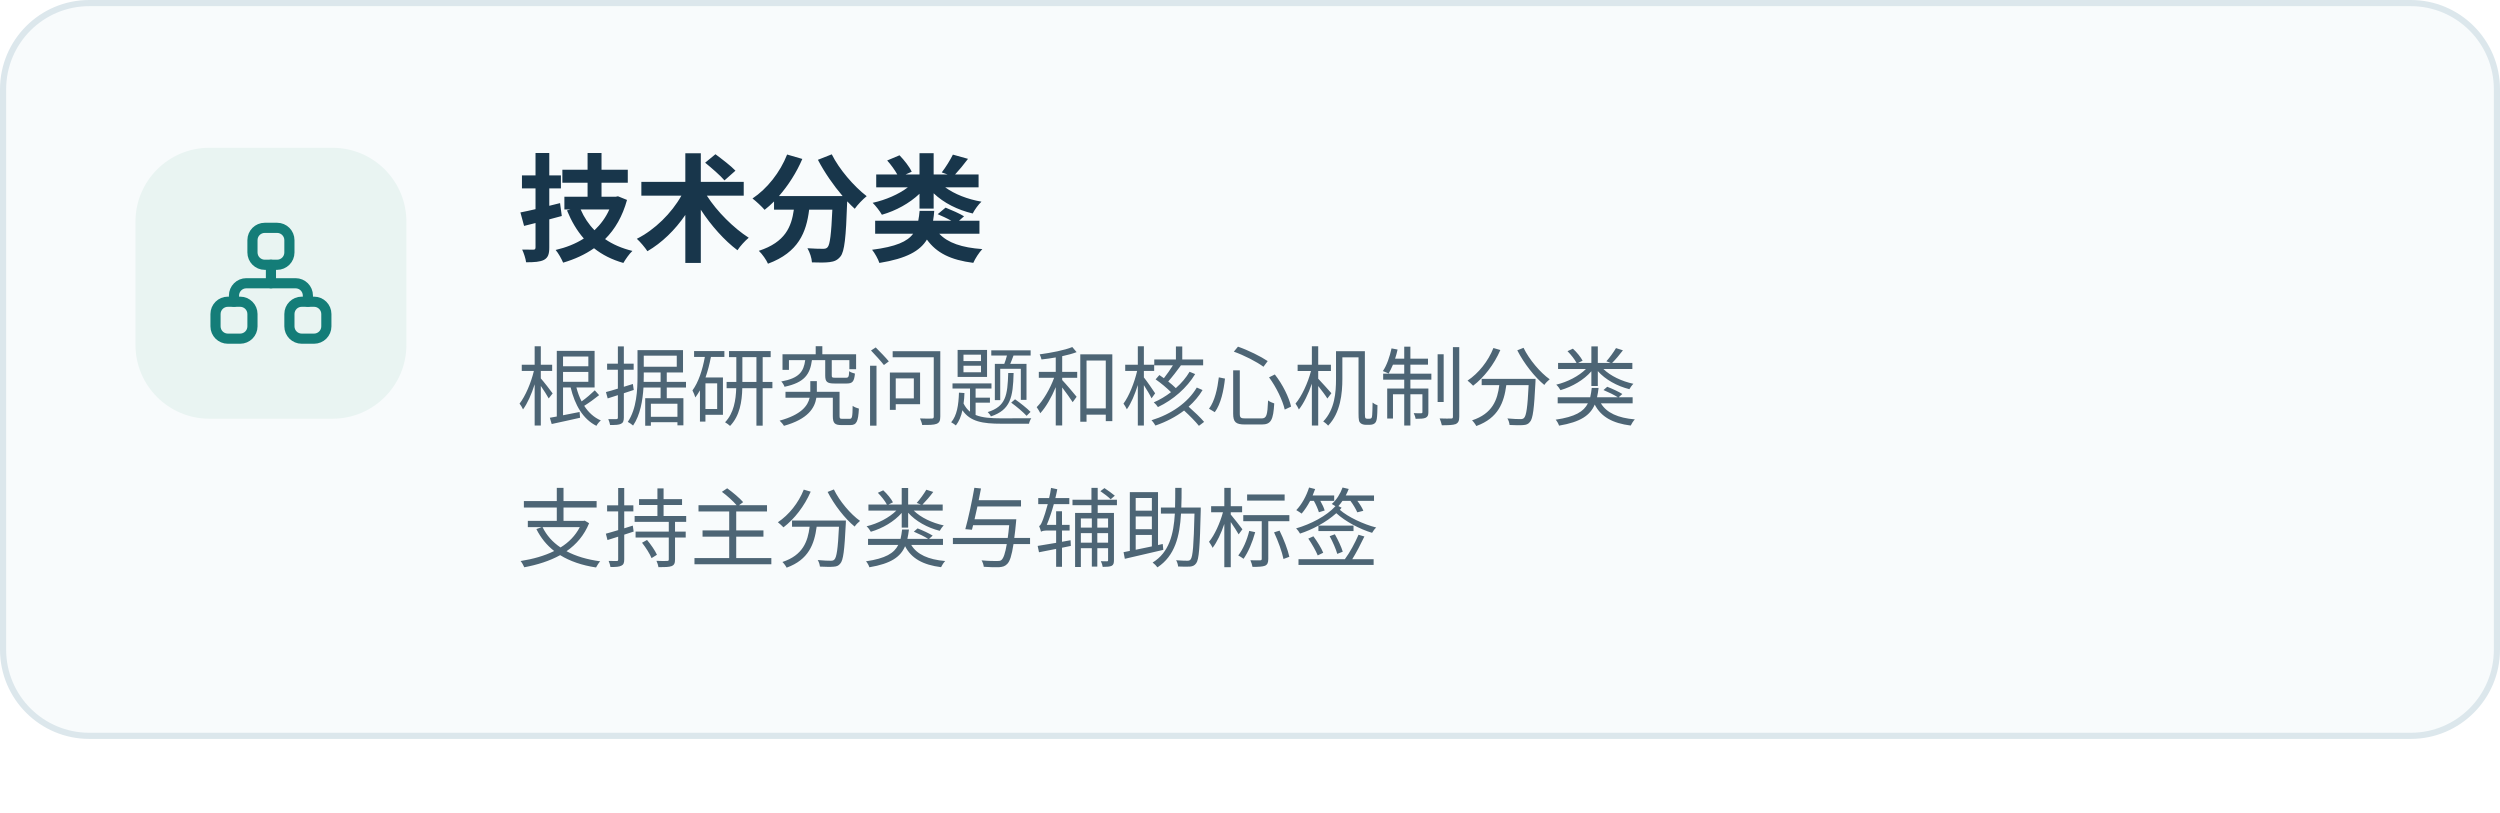
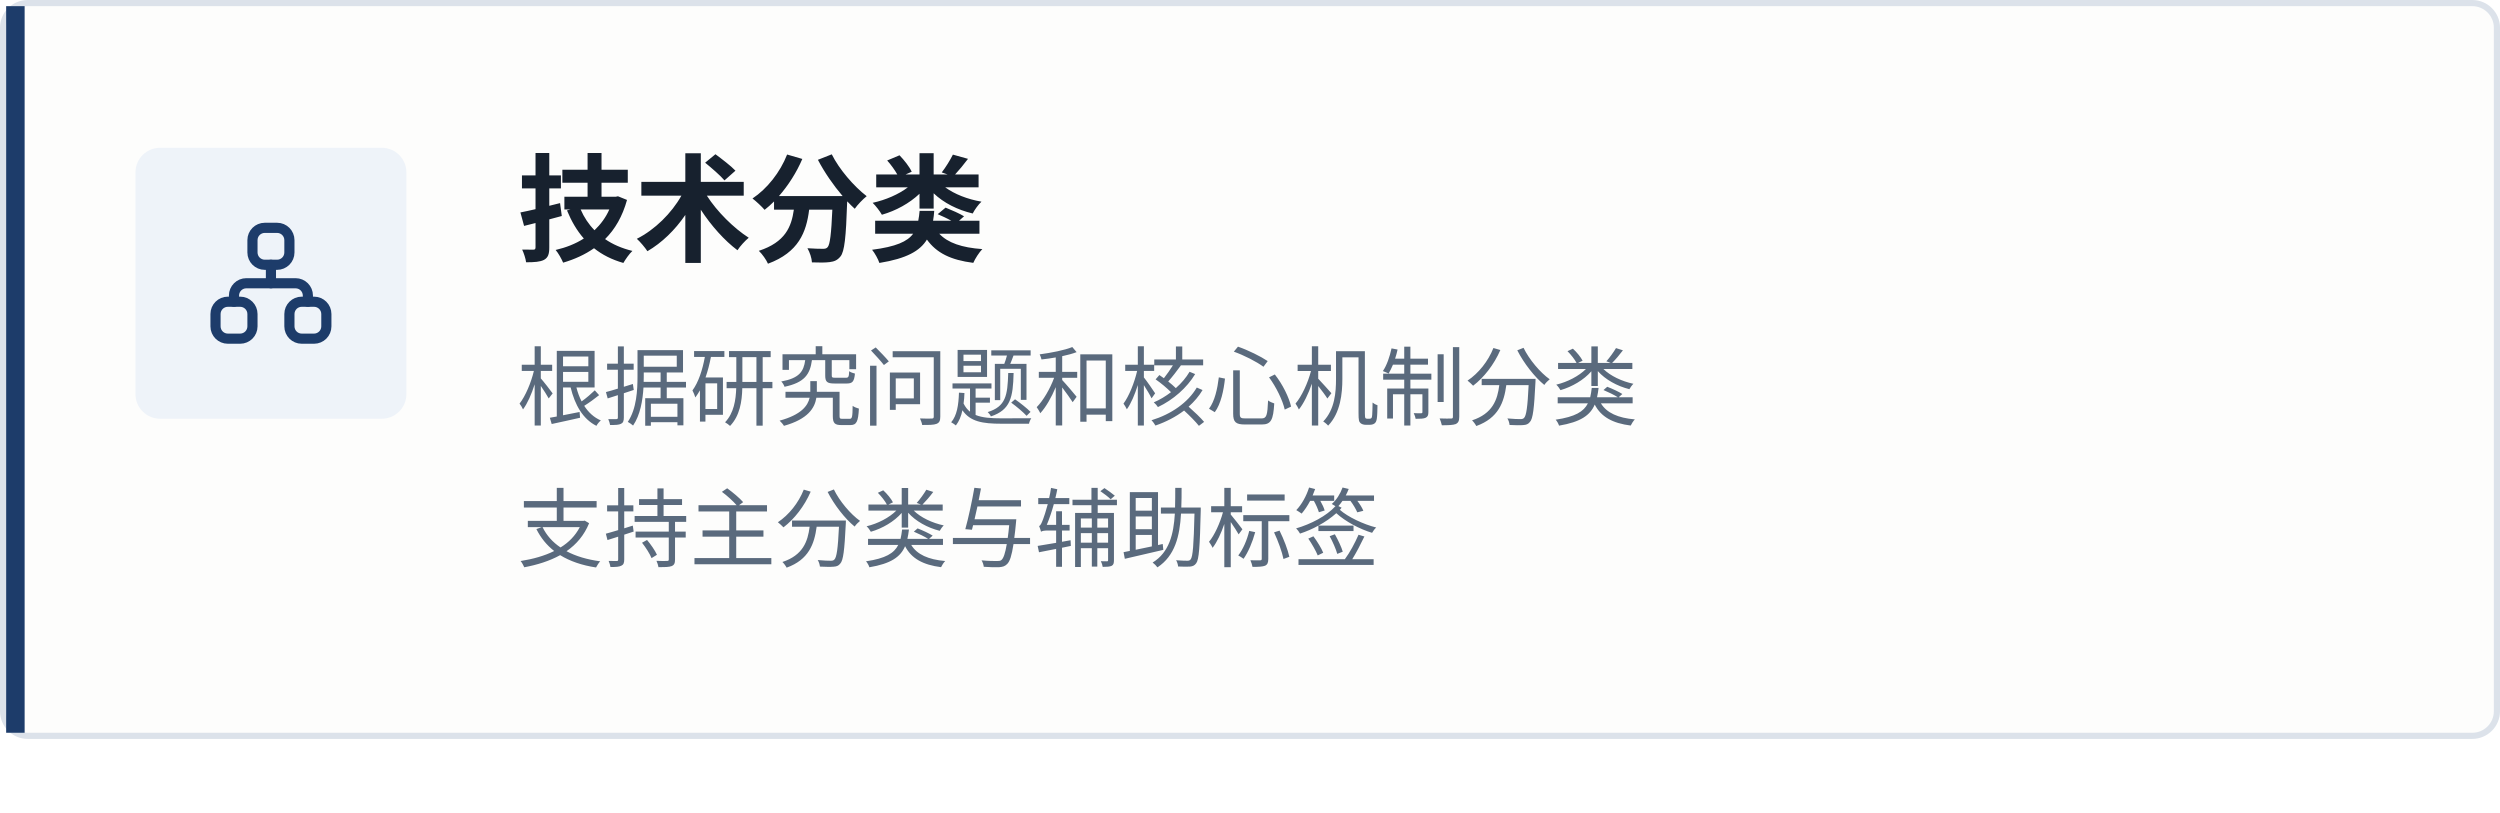
<svg xmlns="http://www.w3.org/2000/svg" width="406" height="132" viewBox="0 0 406 132" role="img" aria-label="技术分类：根据研究问题和核心机制分类，支持主分类与辅助标签">
-   <rect x=".5" y=".5" width="405" height="119" rx="14" fill="#F8FBFC" stroke="#DCE7EC" />
-   <rect x="22" y="24" width="44" height="44" rx="12" fill="#E9F4F2" />
-   <g transform="translate(32 34) scale(1.0)" fill="none" stroke="#147D78" stroke-width="1.65" stroke-linecap="round" stroke-linejoin="round">
+   <rect x=".5" y=".5" width="405" height="119" rx="4" fill="#FDFDFC" stroke="#DCE2EA" />
+   <rect x="1" y="1" width="3" height="118" fill="#1D3C6A" />
+   <rect x="22" y="24" width="44" height="44" rx="4" fill="#EEF3F9" />
+   <g transform="translate(32 34) scale(1.0)" fill="none" stroke="#1D3C6A" stroke-width="1.65" stroke-linecap="round" stroke-linejoin="round">
    <path stroke="none" d="M0 0h24v24H0z" fill="none" />
    <path d="M3 17a2 2 0 0 1 2 -2h2a2 2 0 0 1 2 2v2a2 2 0 0 1 -2 2h-2a2 2 0 0 1 -2 -2l0 -2" />
    <path d="M15 17a2 2 0 0 1 2 -2h2a2 2 0 0 1 2 2v2a2 2 0 0 1 -2 2h-2a2 2 0 0 1 -2 -2l0 -2" />
    <path d="M9 5a2 2 0 0 1 2 -2h2a2 2 0 0 1 2 2v2a2 2 0 0 1 -2 2h-2a2 2 0 0 1 -2 -2l0 -2" />
    <path d="M6 15v-1a2 2 0 0 1 2 -2h8a2 2 0 0 1 2 2v1" />
    <path d="M12 9l0 3" />
  </g>
  <g font-family="'Segoe UI','Microsoft YaHei','PingFang SC',sans-serif">
-     <text x="84" y="41" font-size="19" font-weight="650" fill="#18364B">技术分类</text>
-     <text x="84" y="68" font-size="14" fill="#4D6575">根据研究问题和核心机制分类</text>
-     <text x="84" y="91" font-size="14" fill="#4D6575">支持主分类与辅助标签</text>
+     <text x="84" y="41" font-family="Cambria,'Palatino Linotype','Noto Serif SC',Georgia,serif" font-size="19" font-weight="700" fill="#17212E">技术分类</text>
+     <text x="84" y="68" font-size="14" fill="#5A6A7D">根据研究问题和核心机制分类</text>
+     <text x="84" y="91" font-size="14" fill="#5A6A7D">支持主分类与辅助标签</text>
  </g>
</svg>
